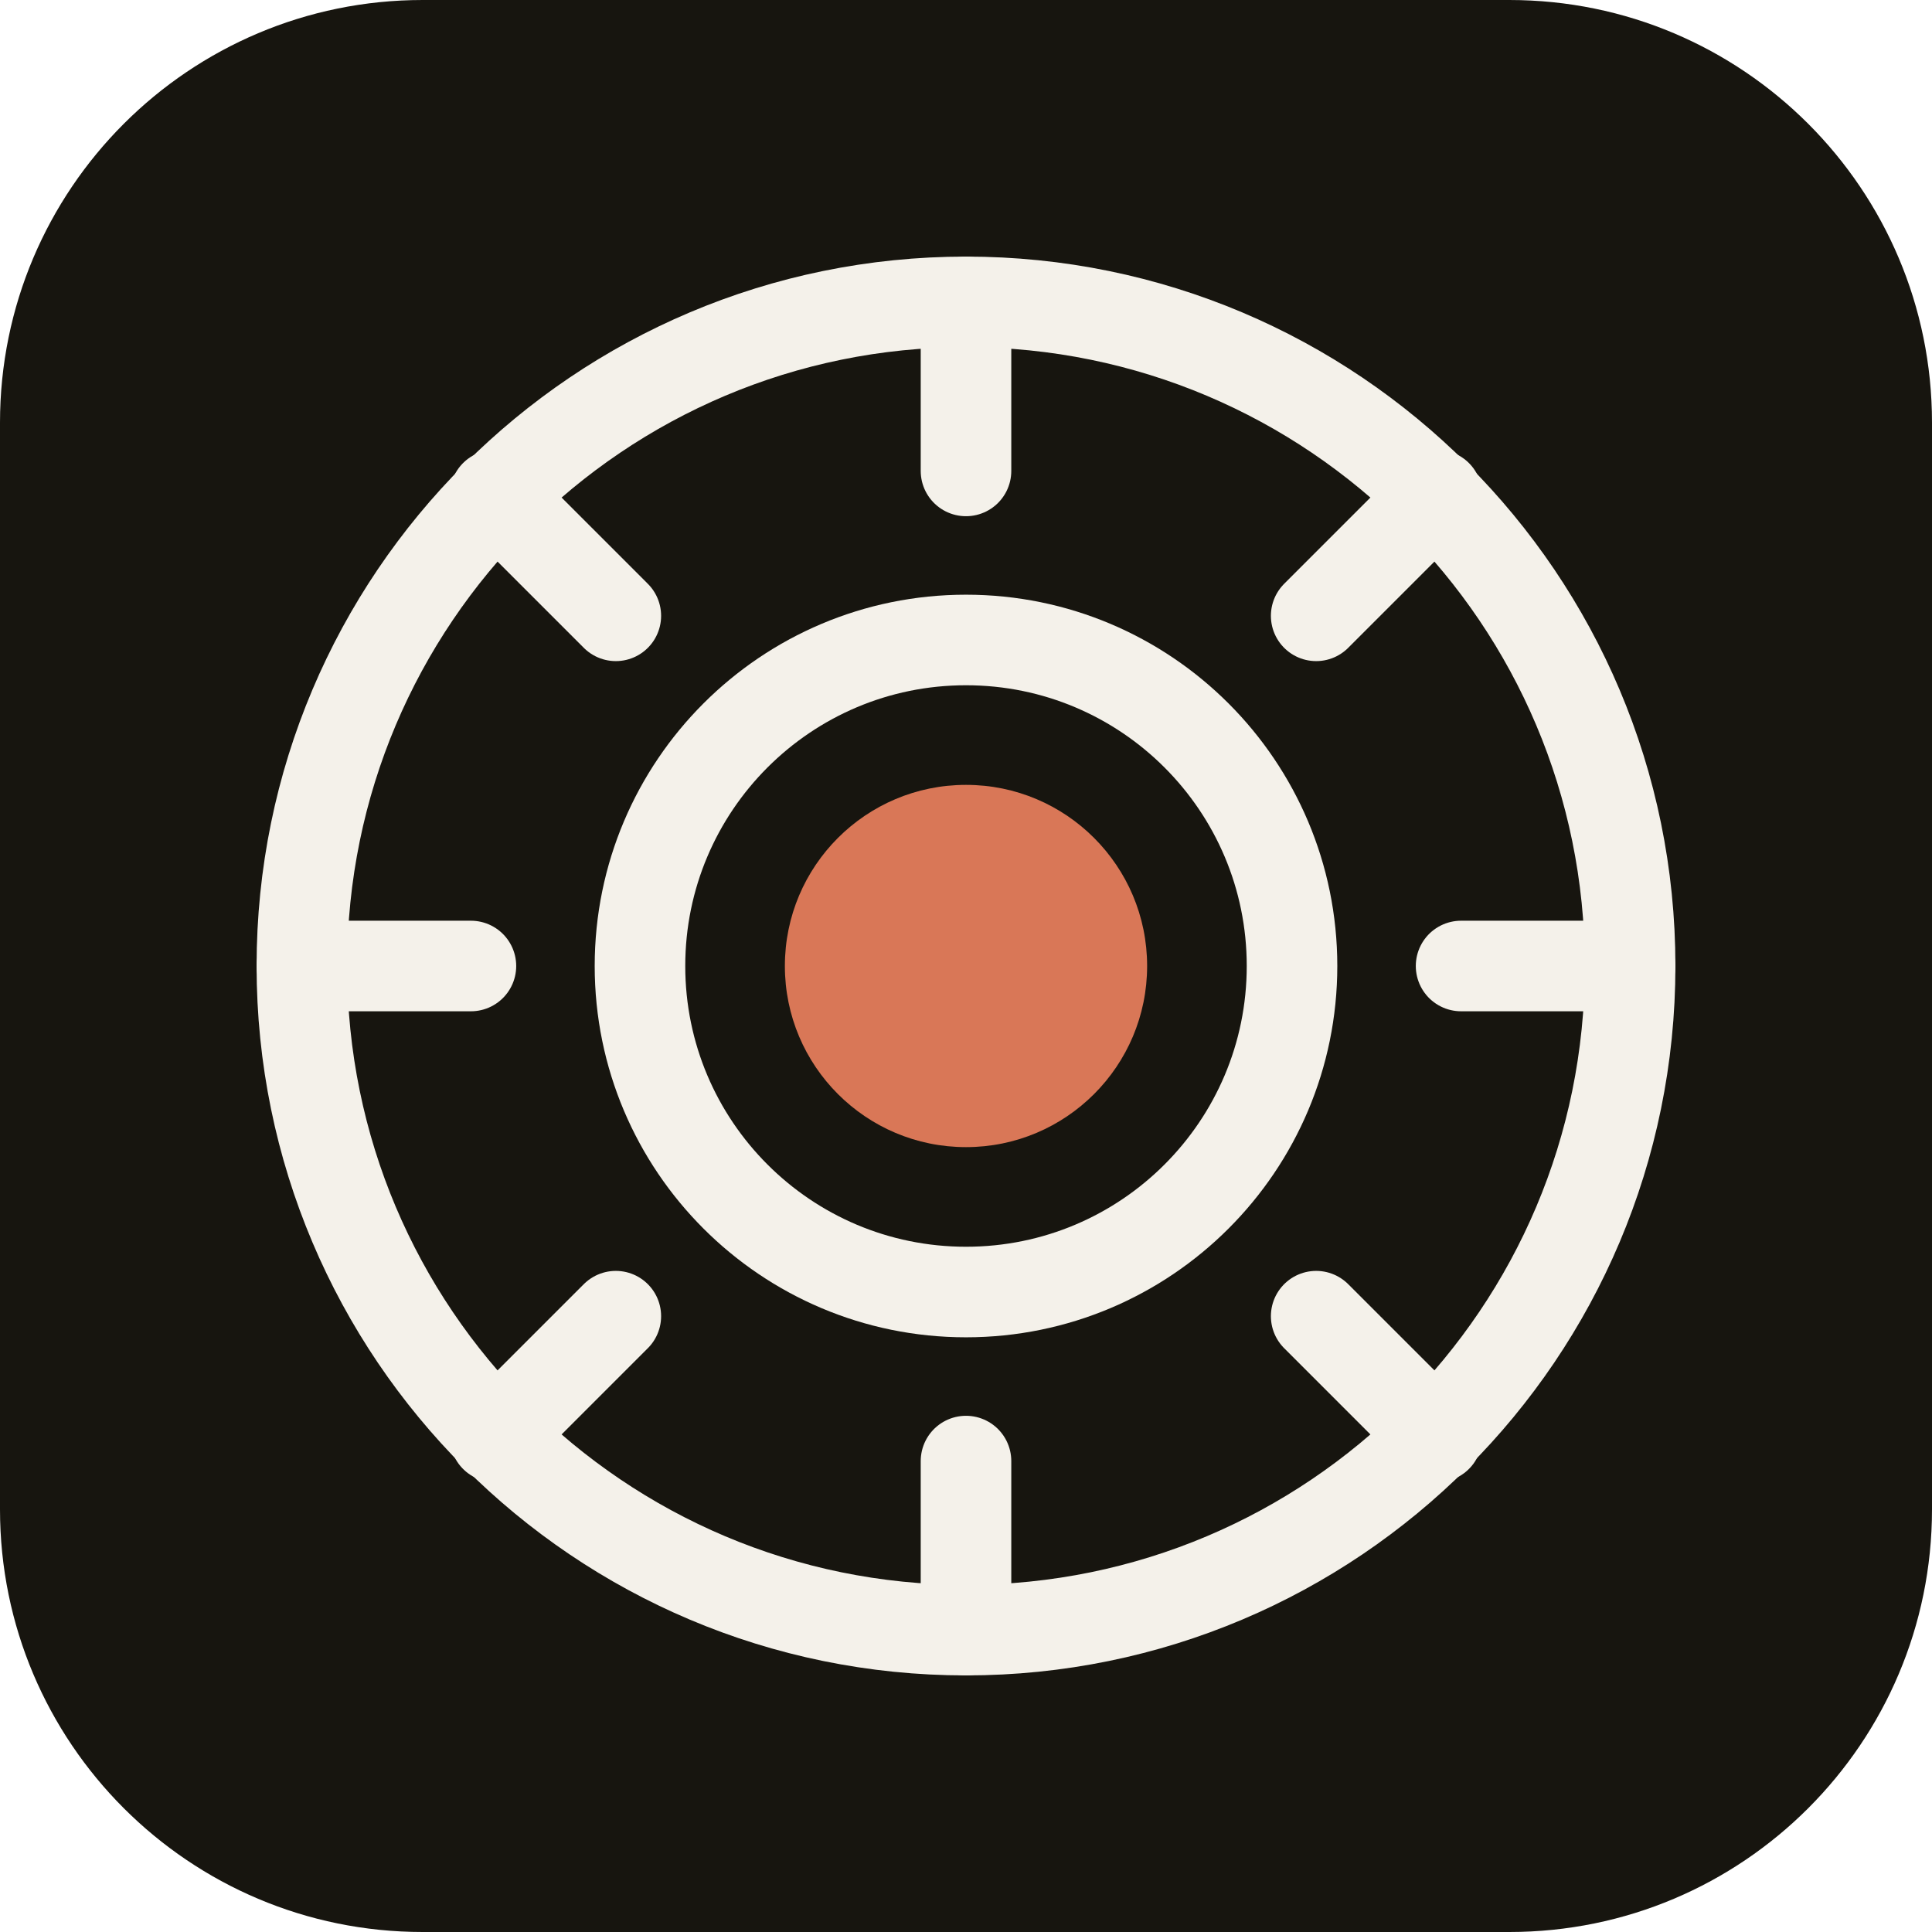
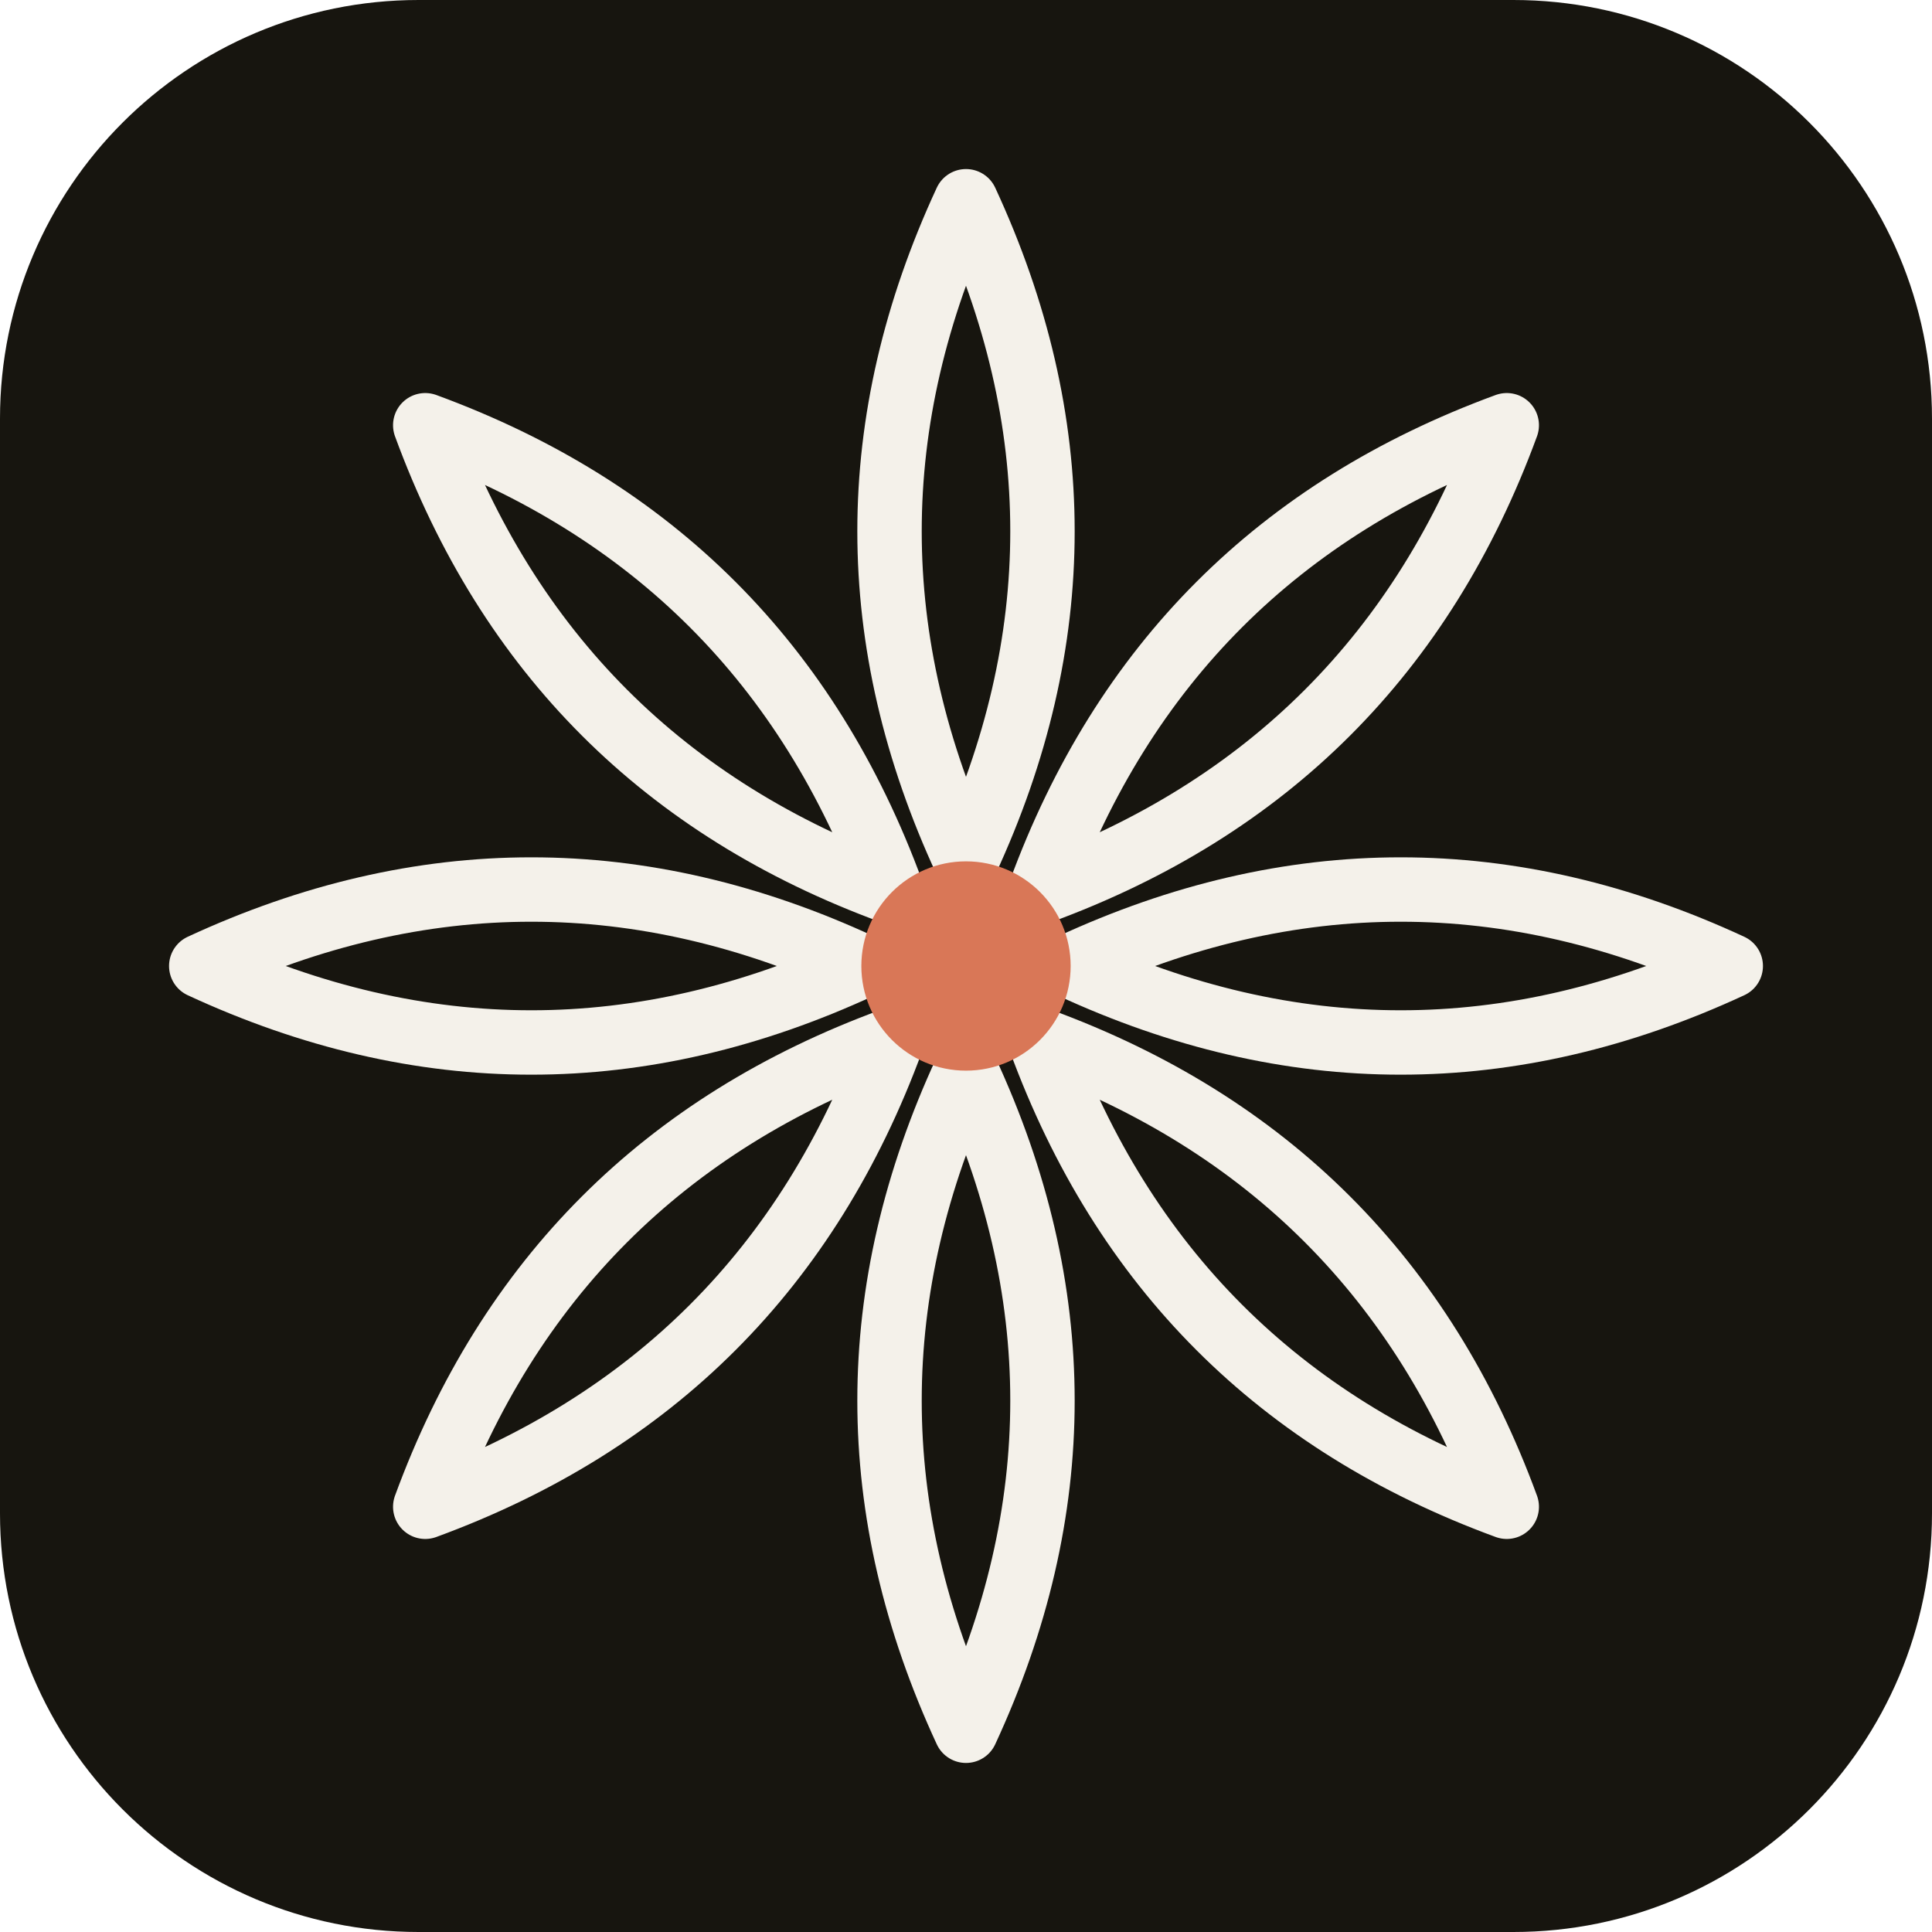
- <svg xmlns="http://www.w3.org/2000/svg" viewBox="0 0 32 32">
-   <rect width="32" height="32" rx="7" fill="#17150F" />
-   <g fill="none" stroke="#F4F1EA" stroke-width="1.5" stroke-linecap="round">
-     <circle cx="16" cy="16" r="11" />
-     <circle cx="16" cy="16" r="5.4" />
-     <line x1="16" y1="5" x2="16" y2="7.8" />
-     <line x1="23.8" y1="8.2" x2="21.8" y2="10.2" />
-     <line x1="27" y1="16" x2="24.2" y2="16" />
-     <line x1="23.8" y1="23.8" x2="21.8" y2="21.8" />
-     <line x1="16" y1="27" x2="16" y2="24.2" />
-     <line x1="8.2" y1="23.8" x2="10.2" y2="21.8" />
-     <line x1="5" y1="16" x2="7.8" y2="16" />
-     <line x1="8.2" y1="8.2" x2="10.2" y2="10.2" />
+ <svg xmlns="http://www.w3.org/2000/svg" viewBox="0 0 240 240">
+   <rect width="240" height="240" rx="52" fill="#17150F" />
+   <g fill="none" stroke="#F4F1EA" stroke-width="8" stroke-linejoin="round">
+     <path d="M120 107 Q101 66 120 25 Q139 66 120 107 Z" transform="rotate(0 120 120)" />
+     <path d="M120 107 Q101 66 120 25 Q139 66 120 107 Z" transform="rotate(45 120 120)" />
+     <path d="M120 107 Q101 66 120 25 Q139 66 120 107 Z" transform="rotate(90 120 120)" />
+     <path d="M120 107 Q101 66 120 25 Q139 66 120 107 Z" transform="rotate(135 120 120)" />
+     <path d="M120 107 Q101 66 120 25 Q139 66 120 107 Z" transform="rotate(180 120 120)" />
+     <path d="M120 107 Q101 66 120 25 Q139 66 120 107 Z" transform="rotate(225 120 120)" />
+     <path d="M120 107 Q101 66 120 25 Q139 66 120 107 Z" transform="rotate(270 120 120)" />
+     <path d="M120 107 Q101 66 120 25 Q139 66 120 107 Z" transform="rotate(315 120 120)" />
  </g>
-   <circle cx="16" cy="16" r="3" fill="#D97757" />
+   <circle cx="120" cy="120" r="13" fill="#D97757" />
</svg>
